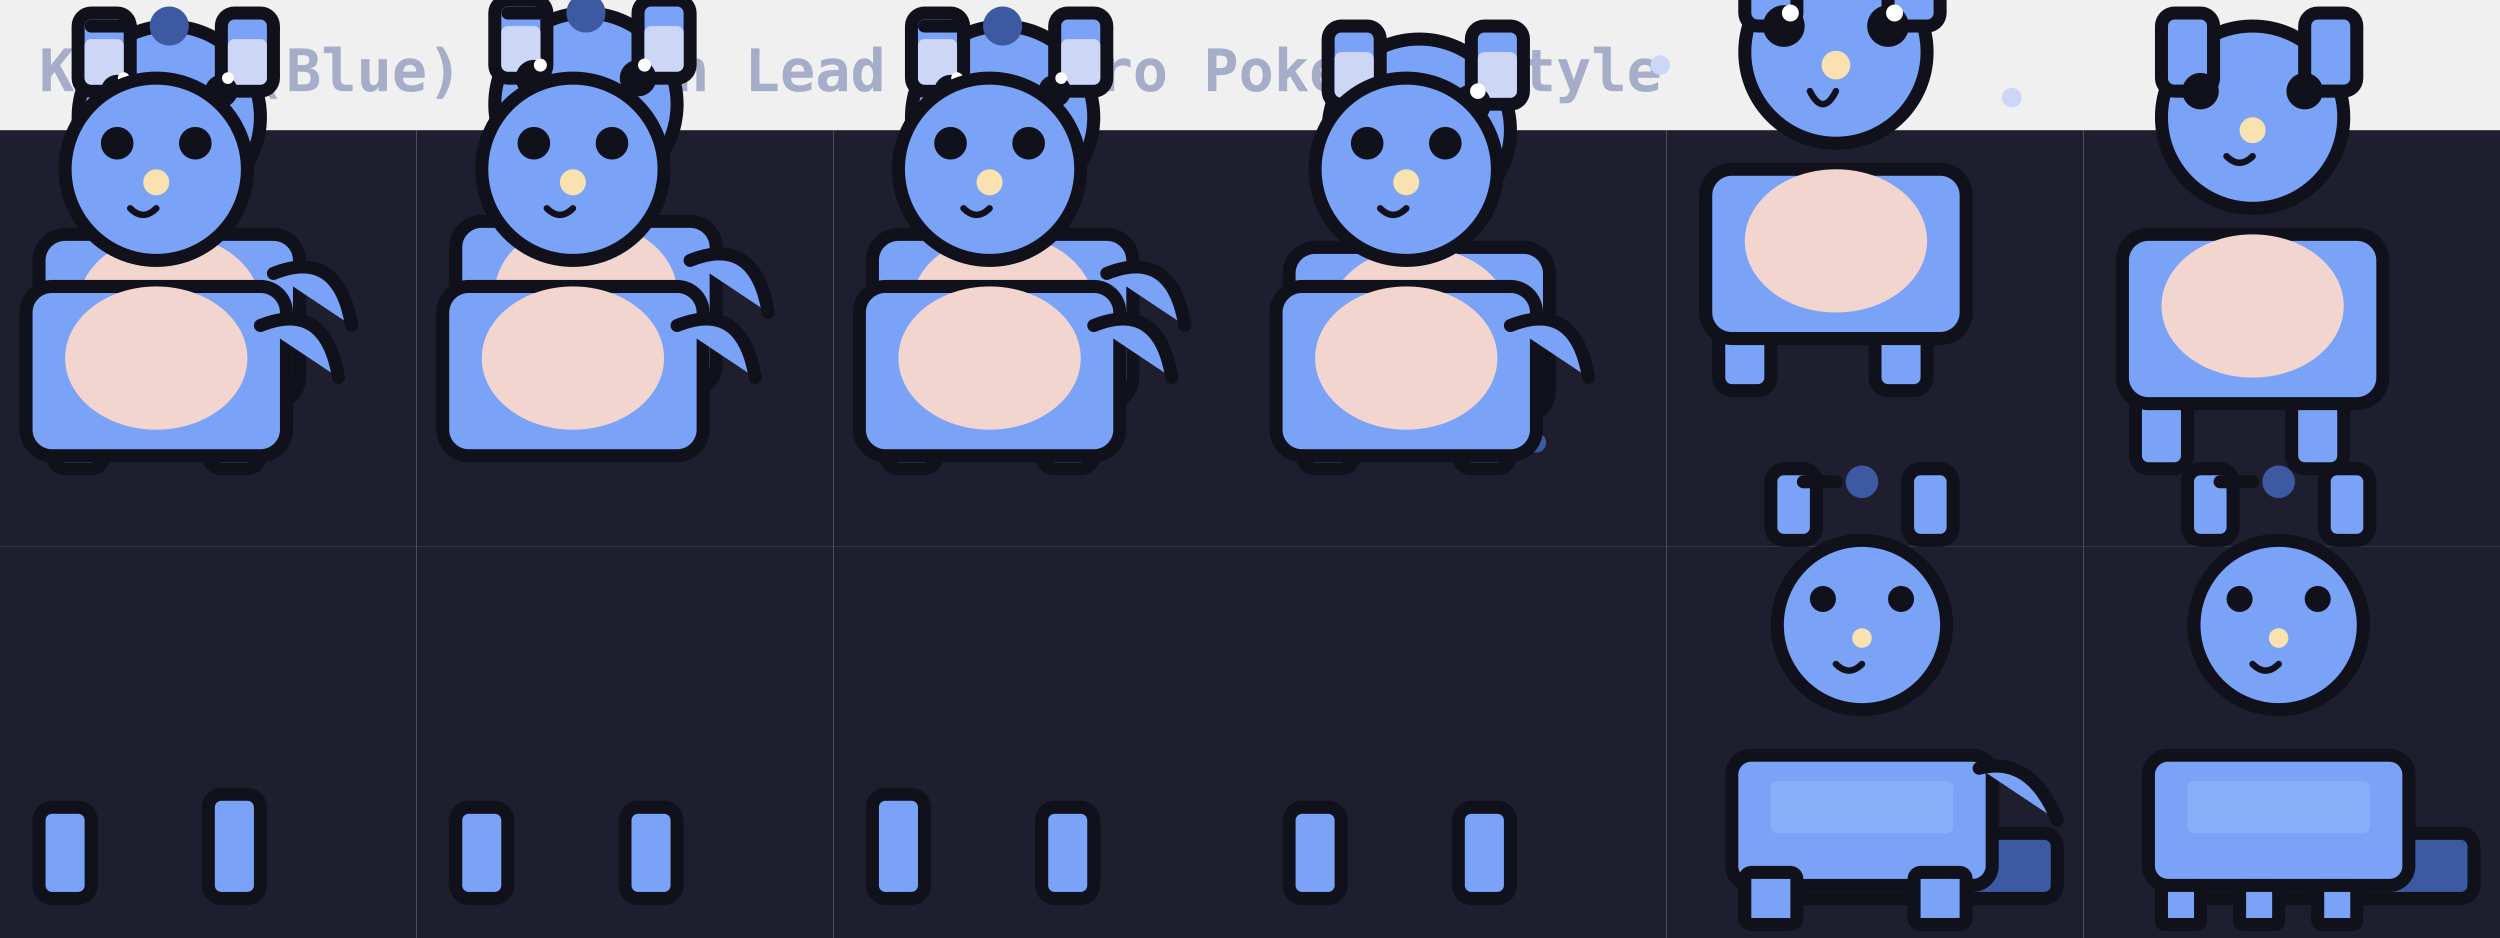
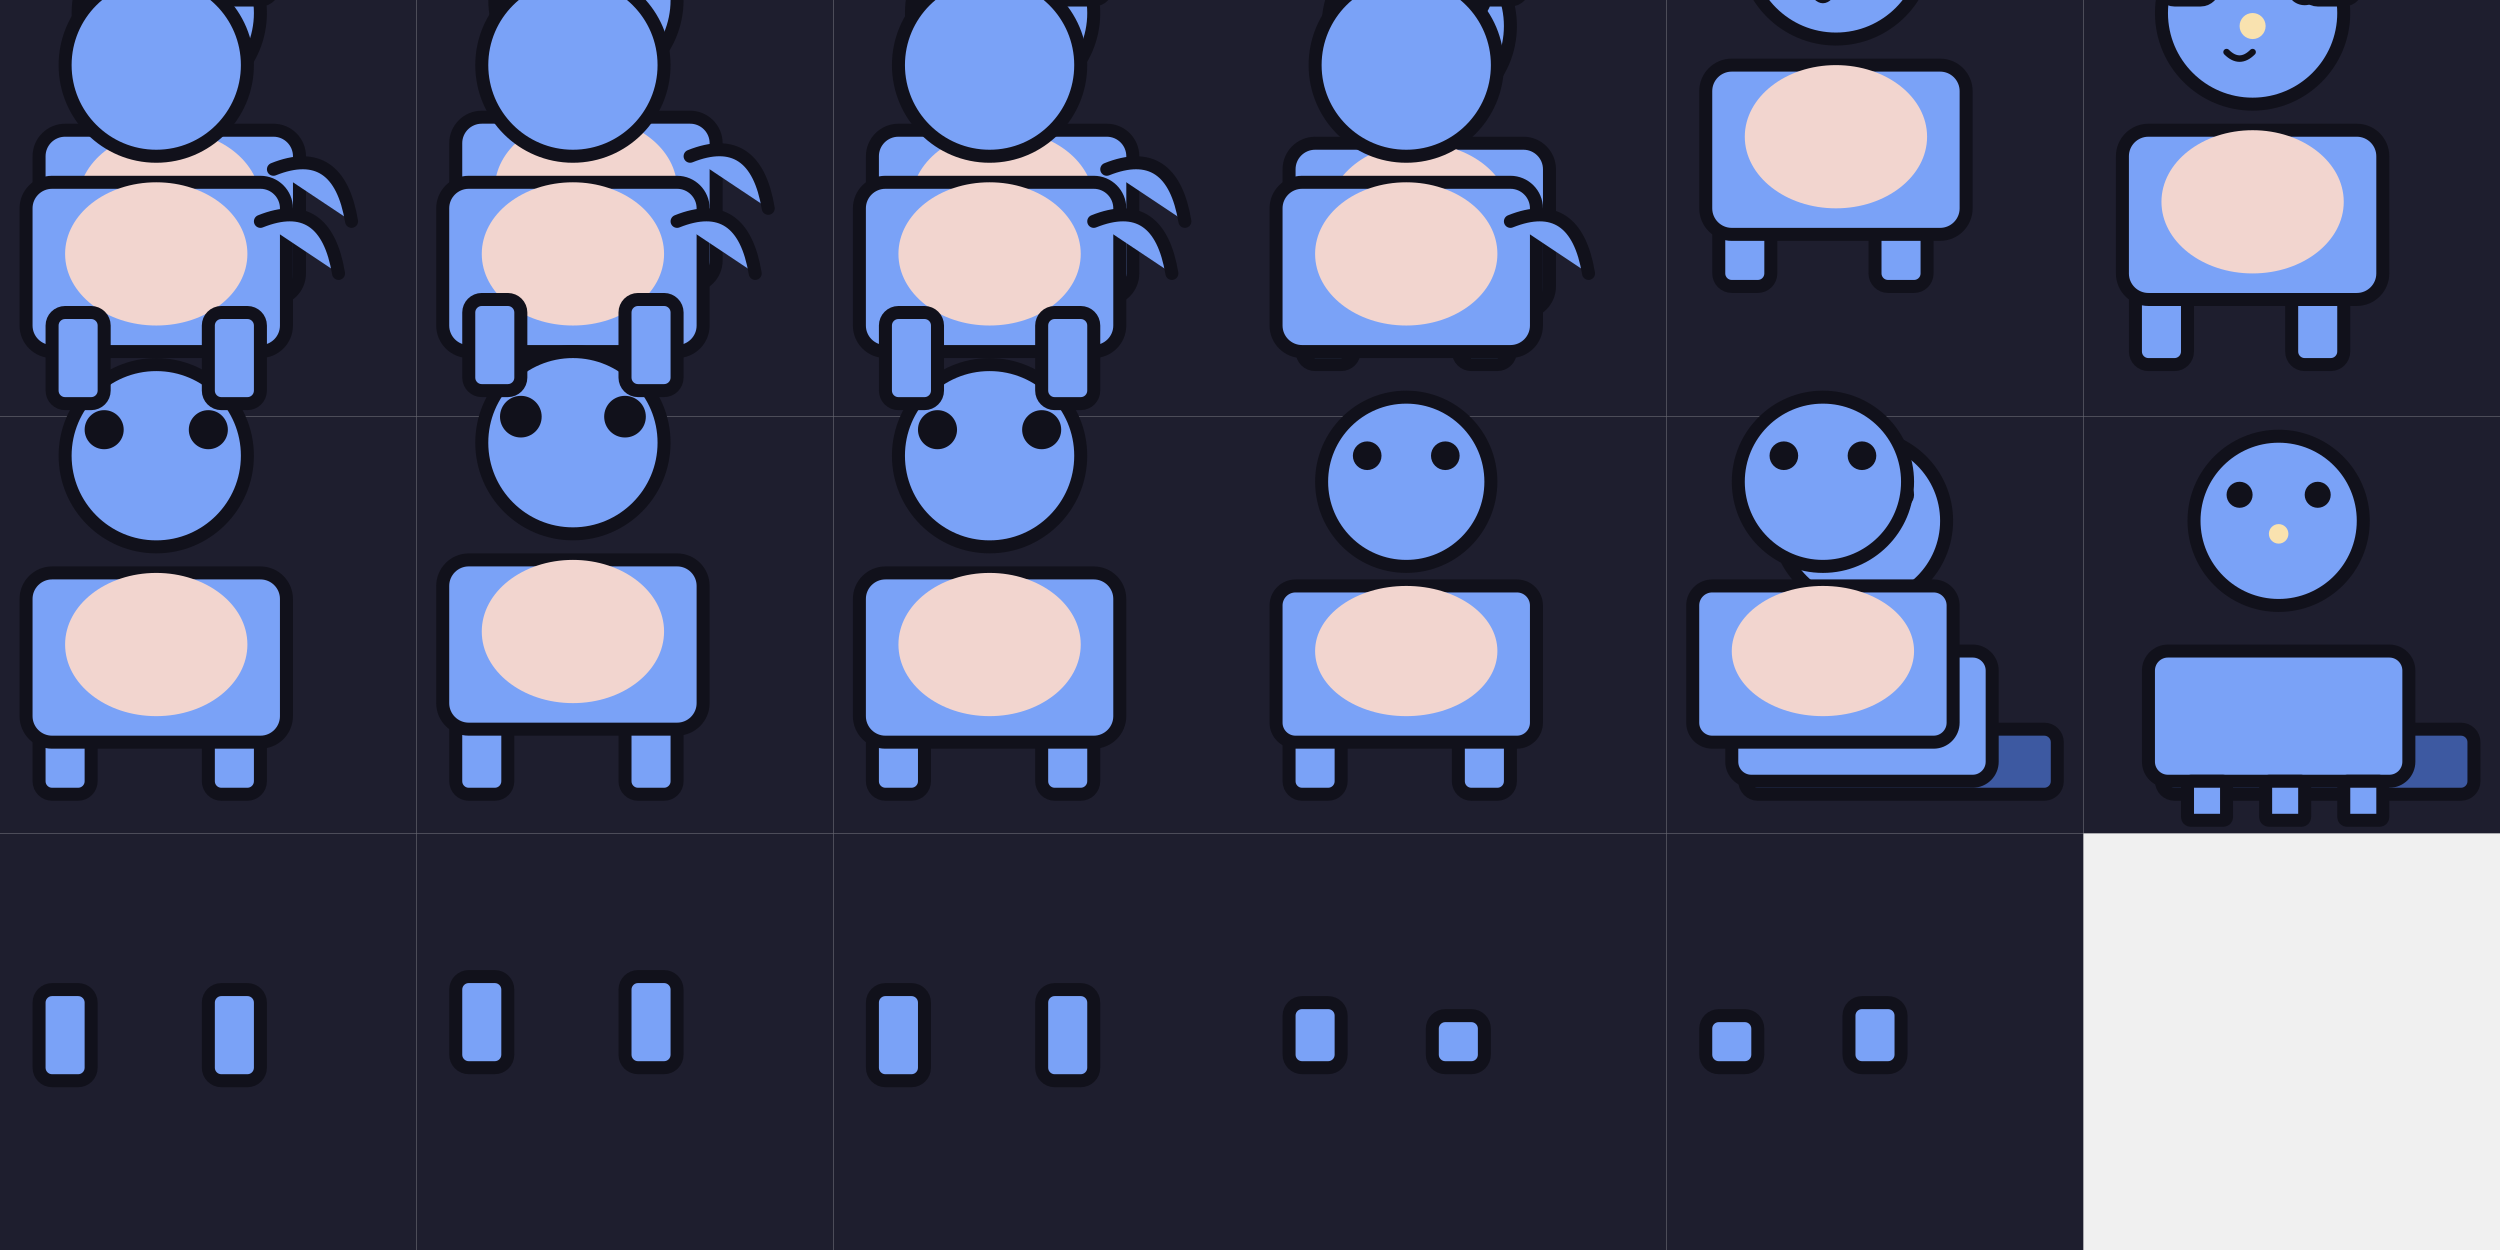
- <svg xmlns="http://www.w3.org/2000/svg" width="384" height="144" viewBox="0 0 384 144">
+ <svg xmlns="http://www.w3.org/2000/svg" width="384" height="192" viewBox="0 0 384 192">
  <defs>
    <style>
-       .bg { fill: #1e1e2e; }
-       .outline { stroke: #11111b; stroke-width: 2; stroke-linecap: round; stroke-linejoin: round; }
-       .kevin-main { fill: #7aa2f7; }
-       .kevin-dark { fill: #3d59a1; }
-       .kevin-light { fill: #cdd6f4; }
-       .kevin-belly { fill: #f2d5cf; }
-       .eye { fill: #11111b; }
-       .eye-shine { fill: #ffffff; }
-       .nose { fill: #f9e2af; }
-       .mouth { fill: none; stroke: #11111b; stroke-width: 1; stroke-linecap: round; }
-       .label { font-family: monospace; font-size: 9px; fill: #a6adc8; }
+       .bg{fill:#1e1e2e}.outline{stroke:#11111b;stroke-width:2;stroke-linecap:round;stroke-linejoin:round}.kevin-main{fill:#7aa2f7}.kevin-dark{fill:#3d59a1}.kevin-light{fill:#cdd6f4}.kevin-belly{fill:#f2d5cf}.eye{fill:#11111b}.eye-shine{fill:#fff}.nose{fill:#f9e2af}.mouth{fill:none;stroke:#11111b;stroke-width:1;stroke-linecap:round}
    </style>
  </defs>
-   <text x="6" y="14" class="label" font-size="11" font-weight="bold">KEVIN (Blue) - Tech Lead - Retro Pokémon Style</text>
-   <g>
-     <rect x="0" y="20" width="64" height="64" class="bg" />
-     <rect x="8" y="60" width="8" height="12" rx="2" class="kevin-main outline" />
-     <rect x="32" y="60" width="8" height="12" rx="2" class="kevin-main outline" />
-     <rect x="6" y="36" width="40" height="26" rx="4" class="kevin-main outline" />
-     <ellipse cx="26" cy="47" rx="14" ry="11" class="kevin-belly" />
-     <circle cx="26" cy="18" r="14" class="kevin-main outline" />
-     <rect x="12" y="2" width="8" height="12" rx="2" class="kevin-main outline" />
-     <rect x="34" y="2" width="8" height="12" rx="2" class="kevin-main outline" />
-     <rect x="13" y="6" width="6" height="7" rx="1" class="kevin-light" />
-     <rect x="35" y="6" width="6" height="7" rx="1" class="kevin-light" />
-     <circle cx="18" cy="14" r="2.5" class="eye" />
-     <circle cx="34" cy="14" r="2.5" class="eye" />
-     <circle cx="19" cy="12" r="0.9" class="eye-shine" />
-     <circle cx="35" cy="12" r="0.9" class="eye-shine" />
-     <circle cx="26" cy="20" r="2" class="nose" />
-     <path d="M 26 24 Q 23 26 20 24" class="mouth" />
-     <rect x="8" y="52" width="8" height="12" rx="2" class="kevin-main outline" />
-     <rect x="32" y="52" width="8" height="12" rx="2" class="kevin-main outline" />
-     <path d="M 42 42 Q 52 38 54 50" class="kevin-main outline" stroke-width="5" fill="none" />
+   <g>
+     <rect x="0" y="0" width="64" height="64" class="bg" />
+     <rect x="8" y="44" width="8" height="12" rx="2" class="kevin-main outline" />
+     <rect x="32" y="44" width="8" height="12" rx="2" class="kevin-main outline" />
+     <rect x="6" y="20" width="40" height="26" rx="4" class="kevin-main outline" />
+     <ellipse cx="26" cy="31" rx="14" ry="11" class="kevin-belly" />
+     <circle cx="26" cy="2" r="14" class="kevin-main outline" />
+     <rect x="12" y="-12" width="8" height="12" rx="2" class="kevin-main outline" />
+     <rect x="34" y="-12" width="8" height="12" rx="2" class="kevin-main outline" />
+     <rect x="13" y="-8" width="6" height="7" rx="1" class="kevin-light" />
+     <rect x="35" y="-8" width="6" height="7" rx="1" class="kevin-light" />
+     <circle cx="18" cy="-2" r="2.5" class="eye" />
+     <circle cx="34" cy="-2" r="2.5" class="eye" />
+     <circle cx="19" cy="-4" r="0.9" class="eye-shine" />
+     <circle cx="35" cy="-4" r="0.9" class="eye-shine" />
+     <circle cx="26" cy="4" r="2" class="nose" />
+     <path d="M 26 8 Q 23 10 20 8" class="mouth" />
+     <rect x="8" y="36" width="8" height="12" rx="2" class="kevin-main outline" />
+     <rect x="32" y="36" width="8" height="12" rx="2" class="kevin-main outline" />
+     <path d="M 42 26 Q 52 22 54 34" class="kevin-main outline" stroke-width="5" fill="none" />
    <circle cx="26" cy="4" r="3" class="kevin-dark" />
    <line x1="20" y1="4" x2="14" y2="4" class="outline" stroke-width="1.5" />
-     <text x="4" y="130" class="label" font-size="8">0: idle_default</text>
-   </g>
-   <g>
-     <rect x="64" y="20" width="64" height="64" class="bg" />
-     <rect x="72" y="58" width="8" height="12" rx="2" class="kevin-main outline" />
-     <rect x="96" y="58" width="8" height="12" rx="2" class="kevin-main outline" />
-     <rect x="70" y="34" width="40" height="26" rx="4" class="kevin-main outline" />
-     <ellipse cx="90" cy="45" rx="14" ry="11" class="kevin-belly" />
-     <circle cx="90" cy="16" r="14" class="kevin-main outline" />
-     <rect x="76" width="8" height="12" rx="2" class="kevin-main outline" />
-     <rect x="98" width="8" height="12" rx="2" class="kevin-main outline" />
-     <rect x="77" y="4" width="6" height="7" rx="1" class="kevin-light" />
-     <rect x="99" y="4" width="6" height="7" rx="1" class="kevin-light" />
-     <circle cx="82" cy="12" r="2.8" class="eye" />
-     <circle cx="98" cy="12" r="2.8" class="eye" />
-     <circle cx="83" cy="10" r="1" class="eye-shine" />
-     <circle cx="99" cy="10" r="1" class="eye-shine" />
-     <circle cx="90" cy="18" r="2" class="nose" />
-     <path d="M 90 22 Q 88 24 86 22" class="mouth" />
-     <path d="M 106 40 Q 116 36 118 48" class="kevin-main outline" stroke-width="5" fill="none" />
+   </g>
+   <g>
+     <rect x="64" y="0" width="64" height="64" class="bg" />
+     <rect x="72" y="42" width="8" height="12" rx="2" class="kevin-main outline" />
+     <rect x="96" y="42" width="8" height="12" rx="2" class="kevin-main outline" />
+     <rect x="70" y="18" width="40" height="26" rx="4" class="kevin-main outline" />
+     <ellipse cx="90" cy="29" rx="14" ry="11" class="kevin-belly" />
+     <circle cx="90" cy="0" r="14" class="kevin-main outline" />
+     <rect x="76" y="-14" width="8" height="12" rx="2" class="kevin-main outline" />
+     <rect x="98" y="-14" width="8" height="12" rx="2" class="kevin-main outline" />
+     <circle cx="82" cy="-4" r="2.8" class="eye" />
+     <circle cx="98" cy="-4" r="2.8" class="eye" />
+     <circle cx="90" cy="2" r="2" class="nose" />
+     <path d="M 90 6 Q 88 8 86 6" class="mouth" />
+     <path d="M 106 24 Q 116 20 118 32" class="kevin-main outline" stroke-width="5" fill="none" />
    <circle cx="90" cy="2" r="3" class="kevin-dark" />
    <line x1="84" y1="2" x2="78" y2="2" class="outline" stroke-width="1.5" />
  </g>
  <g>
-     <rect x="128" y="20" width="64" height="64" class="bg" />
-     <rect x="136" y="60" width="8" height="12" rx="2" class="kevin-main outline" />
-     <rect x="160" y="60" width="8" height="12" rx="2" class="kevin-main outline" />
-     <rect x="134" y="36" width="40" height="26" rx="4" class="kevin-main outline" />
-     <ellipse cx="154" cy="47" rx="14" ry="11" class="kevin-belly" />
-     <circle cx="154" cy="18" r="14" class="kevin-main outline" />
-     <rect x="140" y="2" width="8" height="12" rx="2" class="kevin-main outline" />
-     <rect x="162" y="2" width="8" height="12" rx="2" class="kevin-main outline" />
-     <rect x="141" y="6" width="6" height="7" rx="1" class="kevin-light" />
-     <rect x="163" y="6" width="6" height="7" rx="1" class="kevin-light" />
-     <circle cx="146" cy="14" r="2.5" class="eye" />
-     <circle cx="162" cy="14" r="2.5" class="eye" />
-     <circle cx="147" cy="12" r="0.9" class="eye-shine" />
-     <circle cx="163" cy="12" r="0.9" class="eye-shine" />
-     <circle cx="154" cy="20" r="2" class="nose" />
-     <path d="M 154 24 Q 151 26 148 24" class="mouth" />
-     <path d="M 170 42 Q 180 38 182 50" class="kevin-main outline" stroke-width="5" fill="none" />
+     <rect x="128" y="0" width="64" height="64" class="bg" />
+     <rect x="136" y="44" width="8" height="12" rx="2" class="kevin-main outline" />
+     <rect x="160" y="44" width="8" height="12" rx="2" class="kevin-main outline" />
+     <rect x="134" y="20" width="40" height="26" rx="4" class="kevin-main outline" />
+     <ellipse cx="154" cy="31" rx="14" ry="11" class="kevin-belly" />
+     <circle cx="154" cy="2" r="14" class="kevin-main outline" />
+     <rect x="140" y="-12" width="8" height="12" rx="2" class="kevin-main outline" />
+     <rect x="162" y="-12" width="8" height="12" rx="2" class="kevin-main outline" />
+     <circle cx="146" cy="-2" r="2.5" class="eye" />
+     <circle cx="162" cy="-2" r="2.5" class="eye" />
+     <circle cx="154" cy="4" r="2" class="nose" />
+     <path d="M 154 8 Q 151 10 148 8" class="mouth" />
+     <path d="M 170 26 Q 180 22 182 34" class="kevin-main outline" stroke-width="5" fill="none" />
    <circle cx="154" cy="4" r="3" class="kevin-dark" />
    <line x1="148" y1="4" x2="142" y2="4" class="outline" stroke-width="1.5" />
  </g>
  <g>
-     <rect x="192" y="20" width="64" height="64" class="bg" />
-     <rect x="200" y="62" width="8" height="10" rx="2" class="kevin-main outline" />
-     <rect x="224" y="62" width="8" height="10" rx="2" class="kevin-main outline" />
-     <rect x="198" y="38" width="40" height="26" rx="4" class="kevin-main outline" />
-     <ellipse cx="218" cy="49" rx="14" ry="11" class="kevin-belly" />
-     <circle cx="218" cy="20" r="14" class="kevin-main outline" />
-     <rect x="204" y="4" width="8" height="12" rx="2" class="kevin-main outline" />
-     <rect x="226" y="4" width="8" height="12" rx="2" class="kevin-main outline" />
-     <rect x="205" y="8" width="6" height="7" rx="1" class="kevin-light" />
-     <rect x="227" y="8" width="6" height="7" rx="1" class="kevin-light" />
-     <circle cx="210" cy="16" r="3" class="eye" />
-     <circle cx="226" cy="16" r="3" class="eye" />
-     <circle cx="211" cy="14" r="1.2" class="eye-shine" />
-     <circle cx="227" cy="14" r="1.2" class="eye-shine" />
-     <circle cx="218" cy="22" r="2" class="nose" />
-     <path d="M 218 26 Q 216 29 214 26" class="mouth" stroke-width="1.2" />
-     <circle cx="200" cy="68" r="1.5" class="kevin-dark" />
-     <circle cx="236" cy="68" r="1.5" class="kevin-dark" />
-   </g>
-   <g>
-     <rect x="256" y="20" width="64" height="64" class="bg" />
-     <rect x="264" y="50" width="8" height="10" rx="2" class="kevin-main outline" />
-     <rect x="288" y="50" width="8" height="10" rx="2" class="kevin-main outline" />
-     <rect x="262" y="26" width="40" height="26" rx="4" class="kevin-main outline" />
-     <ellipse cx="282" cy="37" rx="14" ry="11" class="kevin-belly" />
-     <circle cx="282" cy="8" r="14" class="kevin-main outline" />
-     <rect x="268" y="-8" width="8" height="12" rx="2" class="kevin-main outline" />
-     <rect x="290" y="-8" width="8" height="12" rx="2" class="kevin-main outline" />
-     <circle cx="274" cy="4" r="3.2" class="eye" />
-     <circle cx="290" cy="4" r="3.2" class="eye" />
-     <circle cx="275" cy="2" r="1.3" class="eye-shine" />
-     <circle cx="291" cy="2" r="1.3" class="eye-shine" />
-     <circle cx="282" cy="10" r="2.2" class="nose" />
-     <path d="M 282 14 Q 280 18 278 14" class="mouth" stroke-width="1.5" />
-     <circle cx="255" cy="10" r="1.5" class="kevin-light" />
-     <circle cx="309" cy="15" r="1.5" class="kevin-light" />
-   </g>
-   <g>
-     <rect x="320" y="20" width="64" height="64" class="bg" />
-     <rect x="328" y="60" width="8" height="12" rx="2" class="kevin-main outline" />
-     <rect x="352" y="60" width="8" height="12" rx="2" class="kevin-main outline" />
-     <rect x="326" y="36" width="40" height="26" rx="4" class="kevin-main outline" />
-     <ellipse cx="346" cy="47" rx="14" ry="11" class="kevin-belly" />
-     <circle cx="346" cy="18" r="14" class="kevin-main outline" />
-     <rect x="332" y="2" width="8" height="12" rx="2" class="kevin-main outline" />
-     <rect x="354" y="2" width="8" height="12" rx="2" class="kevin-main outline" />
-     <circle cx="338" cy="14" r="2.8" class="eye" />
-     <circle cx="354" cy="14" r="2.8" class="eye" />
-     <circle cx="346" cy="20" r="2" class="nose" />
-     <path d="M 346 24 Q 344 26 342 24" class="mouth" />
-   </g>
-   <g>
-     <rect x="0" y="84" width="64" height="64" class="bg" />
-     <rect x="6" y="124" width="8" height="14" rx="2" class="kevin-main outline" />
-     <rect x="32" y="122" width="8" height="16" rx="2" class="kevin-main outline" />
-     <rect x="4" y="44" width="40" height="26" rx="4" class="kevin-main outline" />
-     <ellipse cx="24" cy="55" rx="14" ry="11" class="kevin-belly" />
-     <circle cx="24" cy="26" r="14" class="kevin-main outline" />
-     <circle cx="18" cy="22" r="2.5" class="eye" />
-     <circle cx="30" cy="22" r="2.5" class="eye" />
-     <circle cx="24" cy="28" r="2" class="nose" />
-     <path d="M 24 32 Q 22 34 20 32" class="mouth" />
-     <path d="M 40 50 Q 50 46 52 58" class="kevin-main outline" stroke-width="5" fill="none" />
-   </g>
-   <g>
-     <rect x="64" y="84" width="64" height="64" class="bg" />
-     <rect x="70" y="124" width="8" height="14" rx="2" class="kevin-main outline" />
-     <rect x="96" y="124" width="8" height="14" rx="2" class="kevin-main outline" />
-     <rect x="68" y="44" width="40" height="26" rx="4" class="kevin-main outline" />
-     <ellipse cx="88" cy="55" rx="14" ry="11" class="kevin-belly" />
-     <circle cx="88" cy="26" r="14" class="kevin-main outline" />
-     <circle cx="82" cy="22" r="2.5" class="eye" />
-     <circle cx="94" cy="22" r="2.5" class="eye" />
-     <circle cx="88" cy="28" r="2" class="nose" />
-     <path d="M 88 32 Q 86 34 84 32" class="mouth" />
-     <path d="M 104 50 Q 114 46 116 58" class="kevin-main outline" stroke-width="5" fill="none" />
-   </g>
-   <g>
-     <rect x="128" y="84" width="64" height="64" class="bg" />
-     <rect x="134" y="122" width="8" height="16" rx="2" class="kevin-main outline" />
-     <rect x="160" y="124" width="8" height="14" rx="2" class="kevin-main outline" />
-     <rect x="132" y="44" width="40" height="26" rx="4" class="kevin-main outline" />
-     <ellipse cx="152" cy="55" rx="14" ry="11" class="kevin-belly" />
-     <circle cx="152" cy="26" r="14" class="kevin-main outline" />
-     <circle cx="146" cy="22" r="2.5" class="eye" />
-     <circle cx="158" cy="22" r="2.5" class="eye" />
-     <circle cx="152" cy="28" r="2" class="nose" />
-     <path d="M 152 32 Q 150 34 148 32" class="mouth" />
-     <path d="M 168 50 Q 178 46 180 58" class="kevin-main outline" stroke-width="5" fill="none" />
-   </g>
-   <g>
-     <rect x="192" y="84" width="64" height="64" class="bg" />
-     <rect x="198" y="124" width="8" height="14" rx="2" class="kevin-main outline" />
-     <rect x="224" y="124" width="8" height="14" rx="2" class="kevin-main outline" />
-     <rect x="196" y="44" width="40" height="26" rx="4" class="kevin-main outline" />
-     <ellipse cx="216" cy="55" rx="14" ry="11" class="kevin-belly" />
-     <circle cx="216" cy="26" r="14" class="kevin-main outline" />
-     <circle cx="210" cy="22" r="2.5" class="eye" />
-     <circle cx="222" cy="22" r="2.5" class="eye" />
-     <circle cx="216" cy="28" r="2" class="nose" />
-     <path d="M 216 32 Q 214 34 212 32" class="mouth" />
-     <path d="M 232 50 Q 242 46 244 58" class="kevin-main outline" stroke-width="5" fill="none" />
-   </g>
-   <g>
-     <rect x="256" y="84" width="64" height="64" class="bg" />
-     <rect x="268" y="128" width="48" height="10" rx="2" class="kevin-dark outline" fill="#6b513d" />
-     <rect x="266" y="116" width="40" height="20" rx="3" class="kevin-main outline" />
-     <circle cx="286" cy="96" r="13" class="kevin-main outline" />
-     <rect x="272" y="72" width="7" height="11" rx="2" class="kevin-main outline" />
-     <rect x="293" y="72" width="7" height="11" rx="2" class="kevin-main outline" />
-     <circle cx="280" cy="92" r="2" class="eye" />
-     <circle cx="292" cy="92" r="2" class="eye" />
-     <circle cx="286" cy="98" r="1.5" class="nose" />
-     <path d="M 286 102 Q 284 104 282 102" class="mouth" stroke-width="1" />
-     <rect x="268" y="134" width="8" height="8" rx="1" class="kevin-main outline" />
-     <rect x="294" y="134" width="8" height="8" rx="1" class="kevin-main outline" />
-     <path d="M 304 118 Q 312 116 316 126" class="kevin-main outline" stroke-width="4" fill="none" />
-     <rect x="272" y="120" width="28" height="8" rx="1" fill="#89b4fa" opacity="0.8" />
+     <rect x="192" y="0" width="64" height="64" class="bg" />
+     <rect x="200" y="46" width="8" height="10" rx="2" class="kevin-main outline" />
+     <rect x="224" y="46" width="8" height="10" rx="2" class="kevin-main outline" />
+     <rect x="198" y="22" width="40" height="26" rx="4" class="kevin-main outline" />
+     <ellipse cx="218" cy="33" rx="14" ry="11" class="kevin-belly" />
+     <circle cx="218" cy="4" r="14" class="kevin-main outline" />
+     <rect x="204" y="-12" width="8" height="12" rx="2" class="kevin-main outline" />
+     <rect x="226" y="-12" width="8" height="12" rx="2" class="kevin-main outline" />
+     <circle cx="210" cy="0" r="3" class="eye" />
+     <circle cx="226" cy="0" r="3" class="eye" />
+     <circle cx="218" cy="6" r="2" class="nose" />
+     <path d="M 218 10 Q 216 13 214 10" class="mouth" stroke-width="1.2" />
+   </g>
+   <g>
+     <rect x="256" y="0" width="64" height="64" class="bg" />
+     <rect x="264" y="34" width="8" height="10" rx="2" class="kevin-main outline" />
+     <rect x="288" y="34" width="8" height="10" rx="2" class="kevin-main outline" />
+     <rect x="262" y="10" width="40" height="26" rx="4" class="kevin-main outline" />
+     <ellipse cx="282" cy="21" rx="14" ry="11" class="kevin-belly" />
+     <circle cx="282" cy="-8" r="14" class="kevin-main outline" />
+     <rect x="268" y="-24" width="8" height="12" rx="2" class="kevin-main outline" />
+     <rect x="290" y="-24" width="8" height="12" rx="2" class="kevin-main outline" />
+     <circle cx="274" cy="-12" r="3.2" class="eye" />
+     <circle cx="290" cy="-12" r="3.2" class="eye" />
+     <circle cx="282" cy="-6" r="2.2" class="nose" />
+     <path d="M 282 -2 Q 280 2 278 -2" class="mouth" stroke-width="1.5" />
+   </g>
+   <g>
+     <rect x="320" y="0" width="64" height="64" class="bg" />
+     <rect x="328" y="44" width="8" height="12" rx="2" class="kevin-main outline" />
+     <rect x="352" y="44" width="8" height="12" rx="2" class="kevin-main outline" />
+     <rect x="326" y="20" width="40" height="26" rx="4" class="kevin-main outline" />
+     <ellipse cx="346" cy="31" rx="14" ry="11" class="kevin-belly" />
+     <circle cx="346" cy="2" r="14" class="kevin-main outline" />
+     <rect x="332" y="-12" width="8" height="12" rx="2" class="kevin-main outline" />
+     <rect x="354" y="-12" width="8" height="12" rx="2" class="kevin-main outline" />
+     <circle cx="338" cy="-2" r="2.8" class="eye" />
+     <circle cx="354" cy="-2" r="2.8" class="eye" />
+     <circle cx="346" cy="4" r="2" class="nose" />
+     <path d="M 346 8 Q 344 10 342 8" class="mouth" />
+   </g>
+   <g>
+     <rect x="0" y="64" width="64" height="64" class="bg" />
+     <rect x="6" y="108" width="8" height="14" rx="2" class="kevin-main outline" />
+     <rect x="32" y="106" width="8" height="16" rx="2" class="kevin-main outline" />
+     <rect x="4" y="28" width="40" height="26" rx="4" class="kevin-main outline" />
+     <ellipse cx="24" cy="39" rx="14" ry="11" class="kevin-belly" />
+     <circle cx="24" cy="10" r="14" class="kevin-main outline" />
+     <path d="M 40 34 Q 50 30 52 42" class="kevin-main outline" stroke-width="5" fill="none" />
+   </g>
+   <g>
+     <rect x="64" y="64" width="64" height="64" class="bg" />
+     <rect x="70" y="108" width="8" height="14" rx="2" class="kevin-main outline" />
+     <rect x="96" y="108" width="8" height="14" rx="2" class="kevin-main outline" />
+     <rect x="68" y="28" width="40" height="26" rx="4" class="kevin-main outline" />
+     <ellipse cx="88" cy="39" rx="14" ry="11" class="kevin-belly" />
+     <circle cx="88" cy="10" r="14" class="kevin-main outline" />
+     <path d="M 104 34 Q 114 30 116 42" class="kevin-main outline" stroke-width="5" fill="none" />
+   </g>
+   <g>
+     <rect x="128" y="64" width="64" height="64" class="bg" />
+     <rect x="134" y="106" width="8" height="16" rx="2" class="kevin-main outline" />
+     <rect x="160" y="108" width="8" height="14" rx="2" class="kevin-main outline" />
+     <rect x="132" y="28" width="40" height="26" rx="4" class="kevin-main outline" />
+     <ellipse cx="152" cy="39" rx="14" ry="11" class="kevin-belly" />
+     <circle cx="152" cy="10" r="14" class="kevin-main outline" />
+     <path d="M 168 34 Q 178 30 180 42" class="kevin-main outline" stroke-width="5" fill="none" />
+   </g>
+   <g>
+     <rect x="192" y="64" width="64" height="64" class="bg" />
+     <rect x="198" y="108" width="8" height="14" rx="2" class="kevin-main outline" />
+     <rect x="224" y="108" width="8" height="14" rx="2" class="kevin-main outline" />
+     <rect x="196" y="28" width="40" height="26" rx="4" class="kevin-main outline" />
+     <ellipse cx="216" cy="39" rx="14" ry="11" class="kevin-belly" />
+     <circle cx="216" cy="10" r="14" class="kevin-main outline" />
+     <path d="M 232 34 Q 242 30 244 42" class="kevin-main outline" stroke-width="5" fill="none" />
+   </g>
+   <g>
+     <rect x="256" y="64" width="64" height="64" class="bg" />
+     <rect x="268" y="112" width="48" height="10" rx="2" class="kevin-dark outline" fill="#6b513d" />
+     <rect x="266" y="100" width="40" height="20" rx="3" class="kevin-main outline" />
+     <circle cx="286" cy="80" r="13" class="kevin-main outline" />
+     <circle cx="280" cy="76" r="2" class="eye" />
+     <circle cx="292" cy="76" r="2" class="eye" />
+     <circle cx="286" cy="82" r="1.5" class="nose" />
+     <rect x="272" y="104" width="28" height="8" rx="1" fill="#89b4fa" opacity="0.8" />
    <circle cx="286" cy="74" r="2.5" class="kevin-dark" />
    <line x1="282" y1="74" x2="277" y2="74" class="outline" stroke-width="1.5" />
  </g>
  <g>
-     <rect x="320" y="84" width="64" height="64" class="bg" />
-     <rect x="332" y="128" width="48" height="10" rx="2" class="kevin-dark outline" fill="#6b513d" />
-     <rect x="330" y="116" width="40" height="20" rx="3" class="kevin-main outline" />
-     <circle cx="350" cy="96" r="13" class="kevin-main outline" />
-     <rect x="336" y="72" width="7" height="11" rx="2" class="kevin-main outline" />
-     <rect x="357" y="72" width="7" height="11" rx="2" class="kevin-main outline" />
-     <circle cx="344" cy="92" r="2" class="eye" />
-     <circle cx="356" cy="92" r="2" class="eye" />
-     <circle cx="350" cy="98" r="1.5" class="nose" />
-     <path d="M 350 102 Q 348 104 346 102" class="mouth" stroke-width="1" />
-     <rect x="332" y="136" width="6" height="6" rx="0.5" class="kevin-main outline" stroke-width="1" />
-     <rect x="344" y="136" width="6" height="6" rx="0.5" class="kevin-main outline" stroke-width="1" />
-     <rect x="356" y="136" width="6" height="6" rx="0.5" class="kevin-main outline" stroke-width="1" />
-     <rect x="336" y="120" width="28" height="8" rx="1" fill="#89b4fa" opacity="0.8" />
-     <circle cx="350" cy="74" r="2.5" class="kevin-dark" />
-     <line x1="346" y1="74" x2="341" y2="74" class="outline" stroke-width="1.5" />
+     <rect x="320" y="64" width="64" height="64" class="bg" />
+     <rect x="332" y="112" width="48" height="10" rx="2" class="kevin-dark outline" fill="#6b513d" />
+     <rect x="330" y="100" width="40" height="20" rx="3" class="kevin-main outline" />
+     <circle cx="350" cy="80" r="13" class="kevin-main outline" />
+     <circle cx="344" cy="76" r="2" class="eye" />
+     <circle cx="356" cy="76" r="2" class="eye" />
+     <circle cx="350" cy="82" r="1.5" class="nose" />
+     <rect x="336" y="120" width="6" height="6" rx="0.5" class="kevin-main outline" stroke-width="1" />
+     <rect x="348" y="120" width="6" height="6" rx="0.5" class="kevin-main outline" stroke-width="1" />
+     <rect x="360" y="120" width="6" height="6" rx="0.5" class="kevin-main outline" stroke-width="1" />
+   </g>
+   <g>
+     <rect x="0" y="128" width="64" height="64" class="bg" />
+     <rect x="6" y="152" width="8" height="14" rx="2" class="kevin-main outline" />
+     <rect x="32" y="152" width="8" height="14" rx="2" class="kevin-main outline" />
+     <rect x="4" y="88" width="40" height="26" rx="4" class="kevin-main outline" />
+     <ellipse cx="24" cy="99" rx="14" ry="11" class="kevin-belly" />
+     <circle cx="24" cy="70" r="14" class="kevin-main outline" />
+     <rect x="8" y="48" width="8" height="14" rx="2" class="kevin-main outline" />
+     <rect x="32" y="48" width="8" height="14" rx="2" class="kevin-main outline" />
+     <circle cx="16" cy="66" r="3" class="eye" />
+     <circle cx="32" cy="66" r="3" class="eye" />
+   </g>
+   <g>
+     <rect x="64" y="128" width="64" height="64" class="bg" />
+     <rect x="70" y="150" width="8" height="14" rx="2" class="kevin-main outline" />
+     <rect x="96" y="150" width="8" height="14" rx="2" class="kevin-main outline" />
+     <rect x="68" y="86" width="40" height="26" rx="4" class="kevin-main outline" />
+     <ellipse cx="88" cy="97" rx="14" ry="11" class="kevin-belly" />
+     <circle cx="88" cy="68" r="14" class="kevin-main outline" />
+     <rect x="72" y="46" width="8" height="14" rx="2" class="kevin-main outline" />
+     <rect x="96" y="46" width="8" height="14" rx="2" class="kevin-main outline" />
+     <circle cx="80" cy="64" r="3.2" class="eye" />
+     <circle cx="96" cy="64" r="3.2" class="eye" />
+   </g>
+   <g>
+     <rect x="128" y="128" width="64" height="64" class="bg" />
+     <rect x="134" y="152" width="8" height="14" rx="2" class="kevin-main outline" />
+     <rect x="160" y="152" width="8" height="14" rx="2" class="kevin-main outline" />
+     <rect x="132" y="88" width="40" height="26" rx="4" class="kevin-main outline" />
+     <ellipse cx="152" cy="99" rx="14" ry="11" class="kevin-belly" />
+     <circle cx="152" cy="70" r="14" class="kevin-main outline" />
+     <rect x="136" y="48" width="8" height="14" rx="2" class="kevin-main outline" />
+     <rect x="160" y="48" width="8" height="14" rx="2" class="kevin-main outline" />
+     <circle cx="144" cy="66" r="3" class="eye" />
+     <circle cx="160" cy="66" r="3" class="eye" />
+   </g>
+   <g>
+     <rect x="192" y="128" width="64" height="64" class="bg" />
+     <rect x="198" y="154" width="8" height="10" rx="2" class="kevin-main outline" />
+     <rect x="220" y="156" width="8" height="8" rx="2" class="kevin-main outline" />
+     <rect x="196" y="90" width="40" height="24" rx="3" class="kevin-main outline" />
+     <ellipse cx="216" cy="100" rx="14" ry="10" class="kevin-belly" />
+     <circle cx="216" cy="74" r="13" class="kevin-main outline" />
+     <circle cx="210" cy="70" r="2.2" class="eye" />
+     <circle cx="222" cy="70" r="2.2" class="eye" />
+   </g>
+   <g>
+     <rect x="256" y="128" width="64" height="64" class="bg" />
+     <rect x="262" y="156" width="8" height="8" rx="2" class="kevin-main outline" />
+     <rect x="284" y="154" width="8" height="10" rx="2" class="kevin-main outline" />
+     <rect x="260" y="90" width="40" height="24" rx="3" class="kevin-main outline" />
+     <ellipse cx="280" cy="100" rx="14" ry="10" class="kevin-belly" />
+     <circle cx="280" cy="74" r="13" class="kevin-main outline" />
+     <circle cx="274" cy="70" r="2.2" class="eye" />
+     <circle cx="286" cy="70" r="2.2" class="eye" />
  </g>
</svg>
